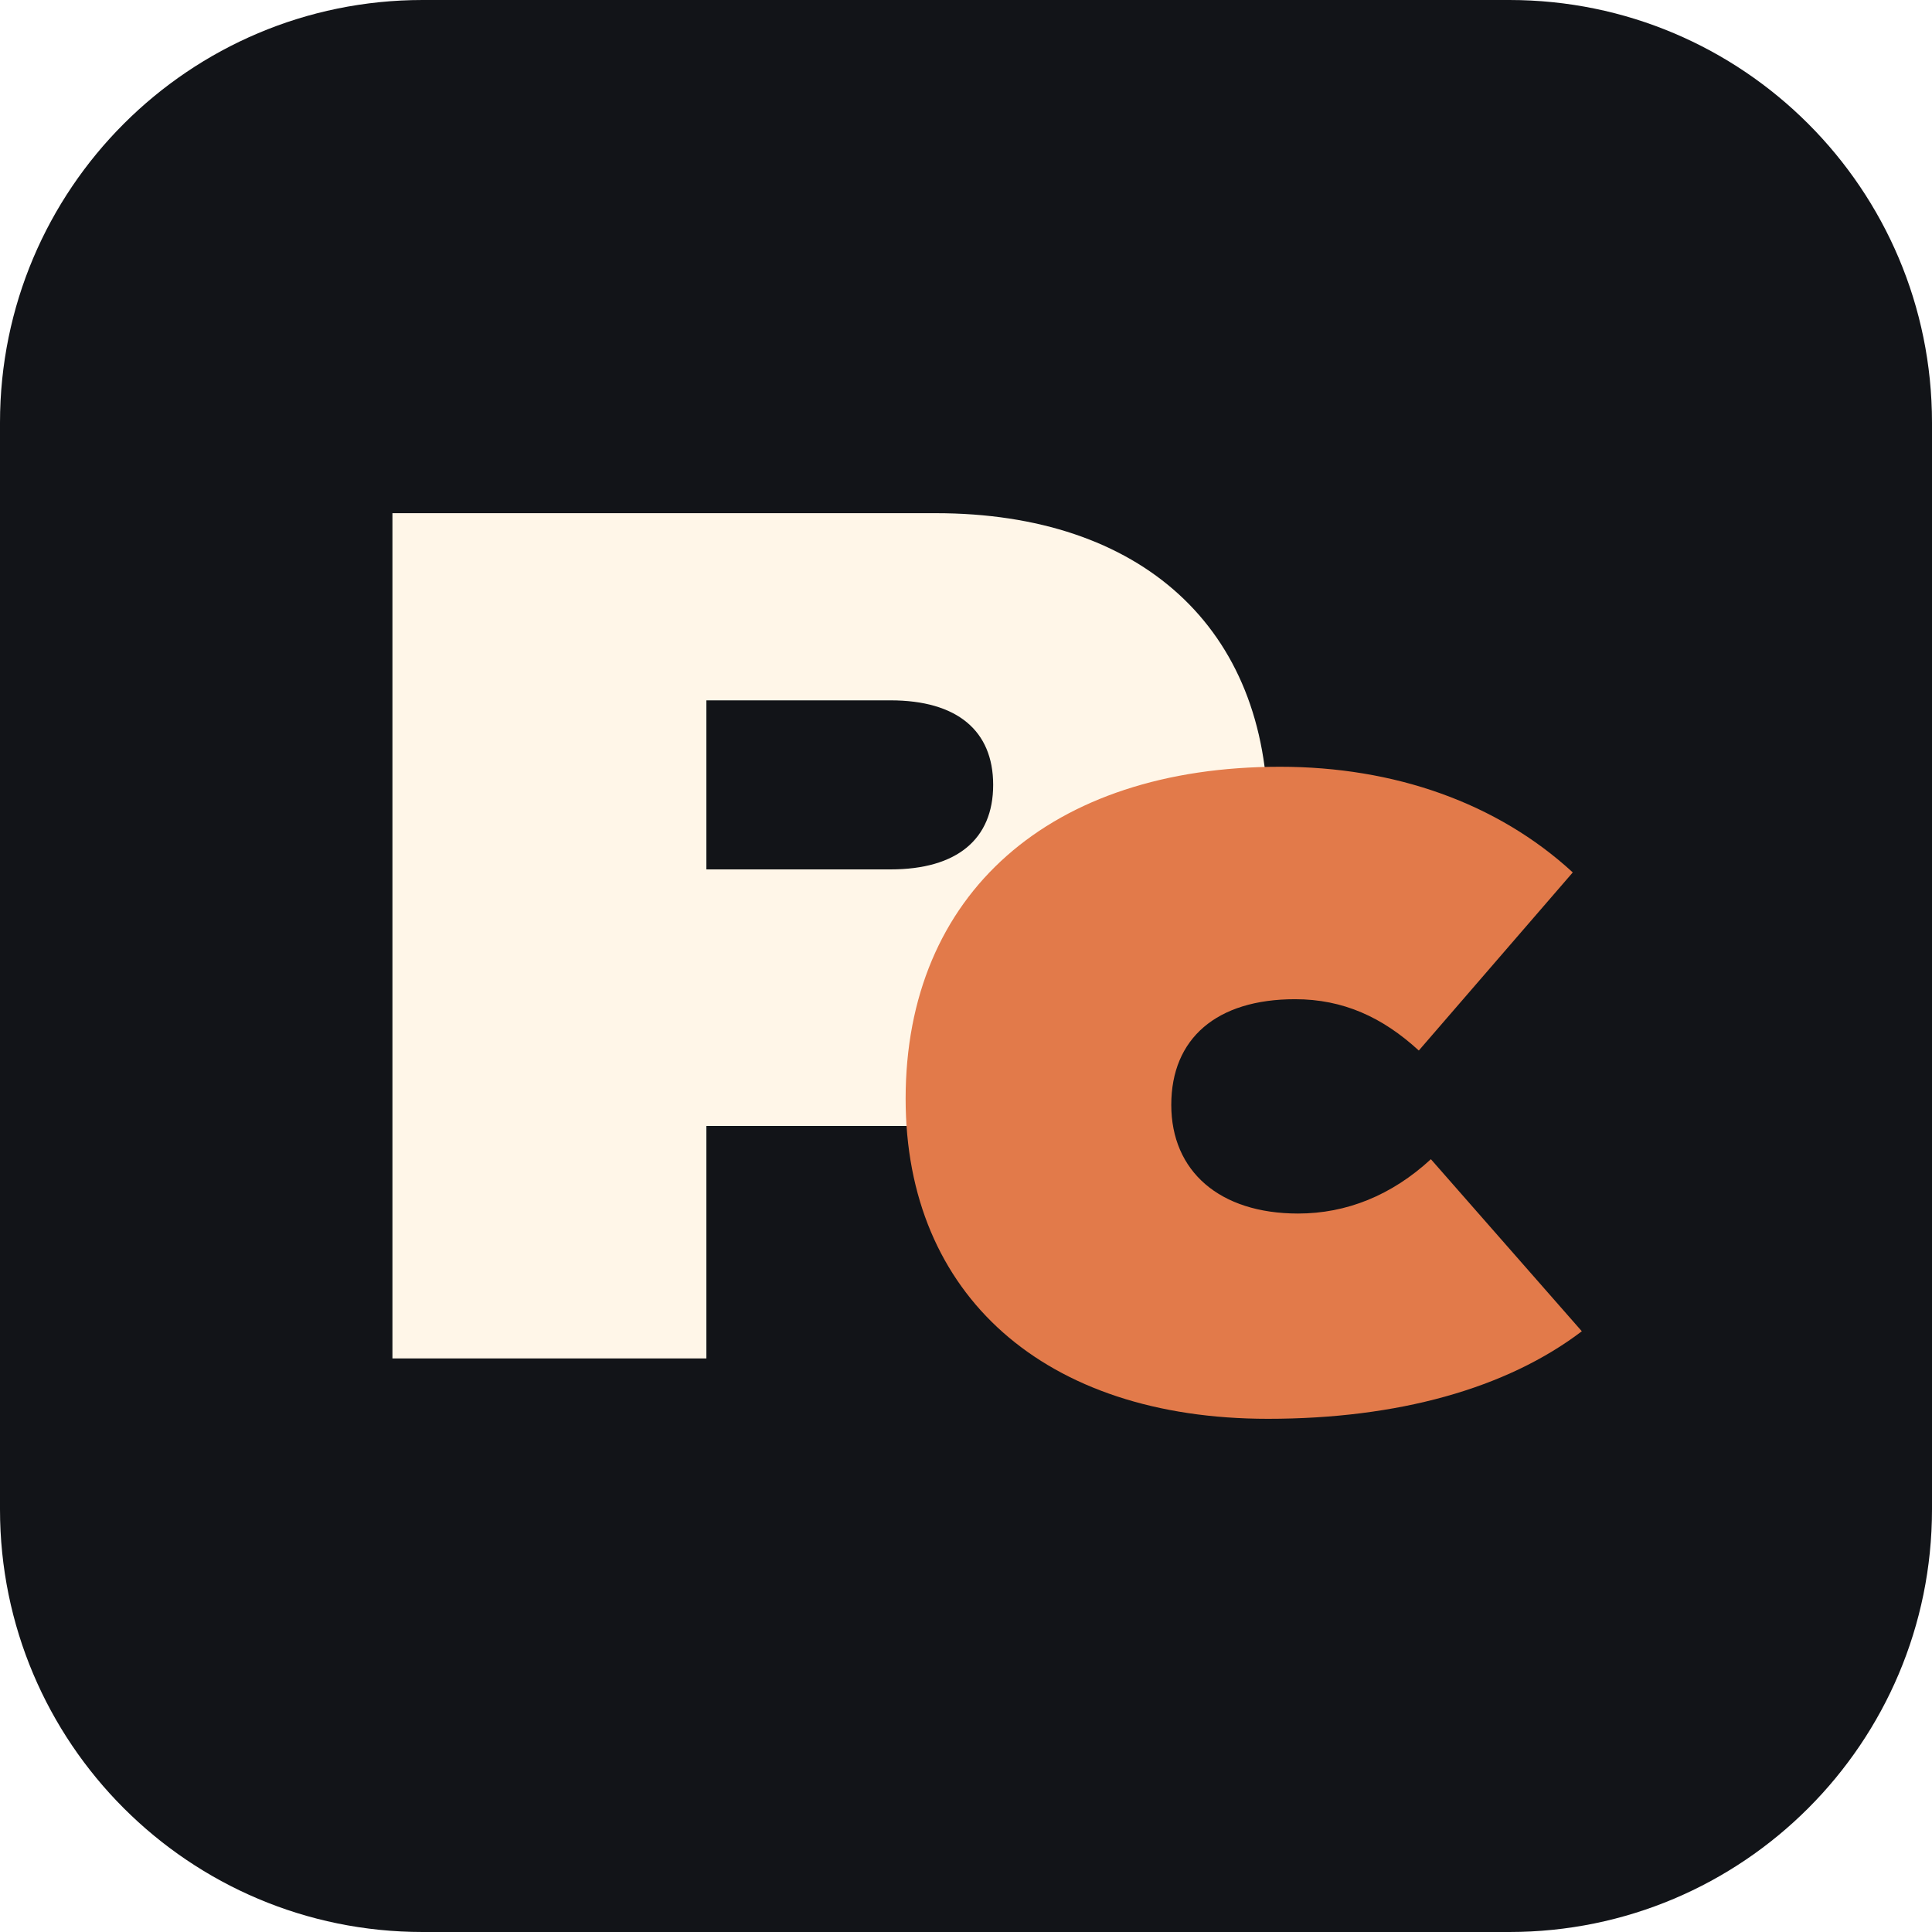
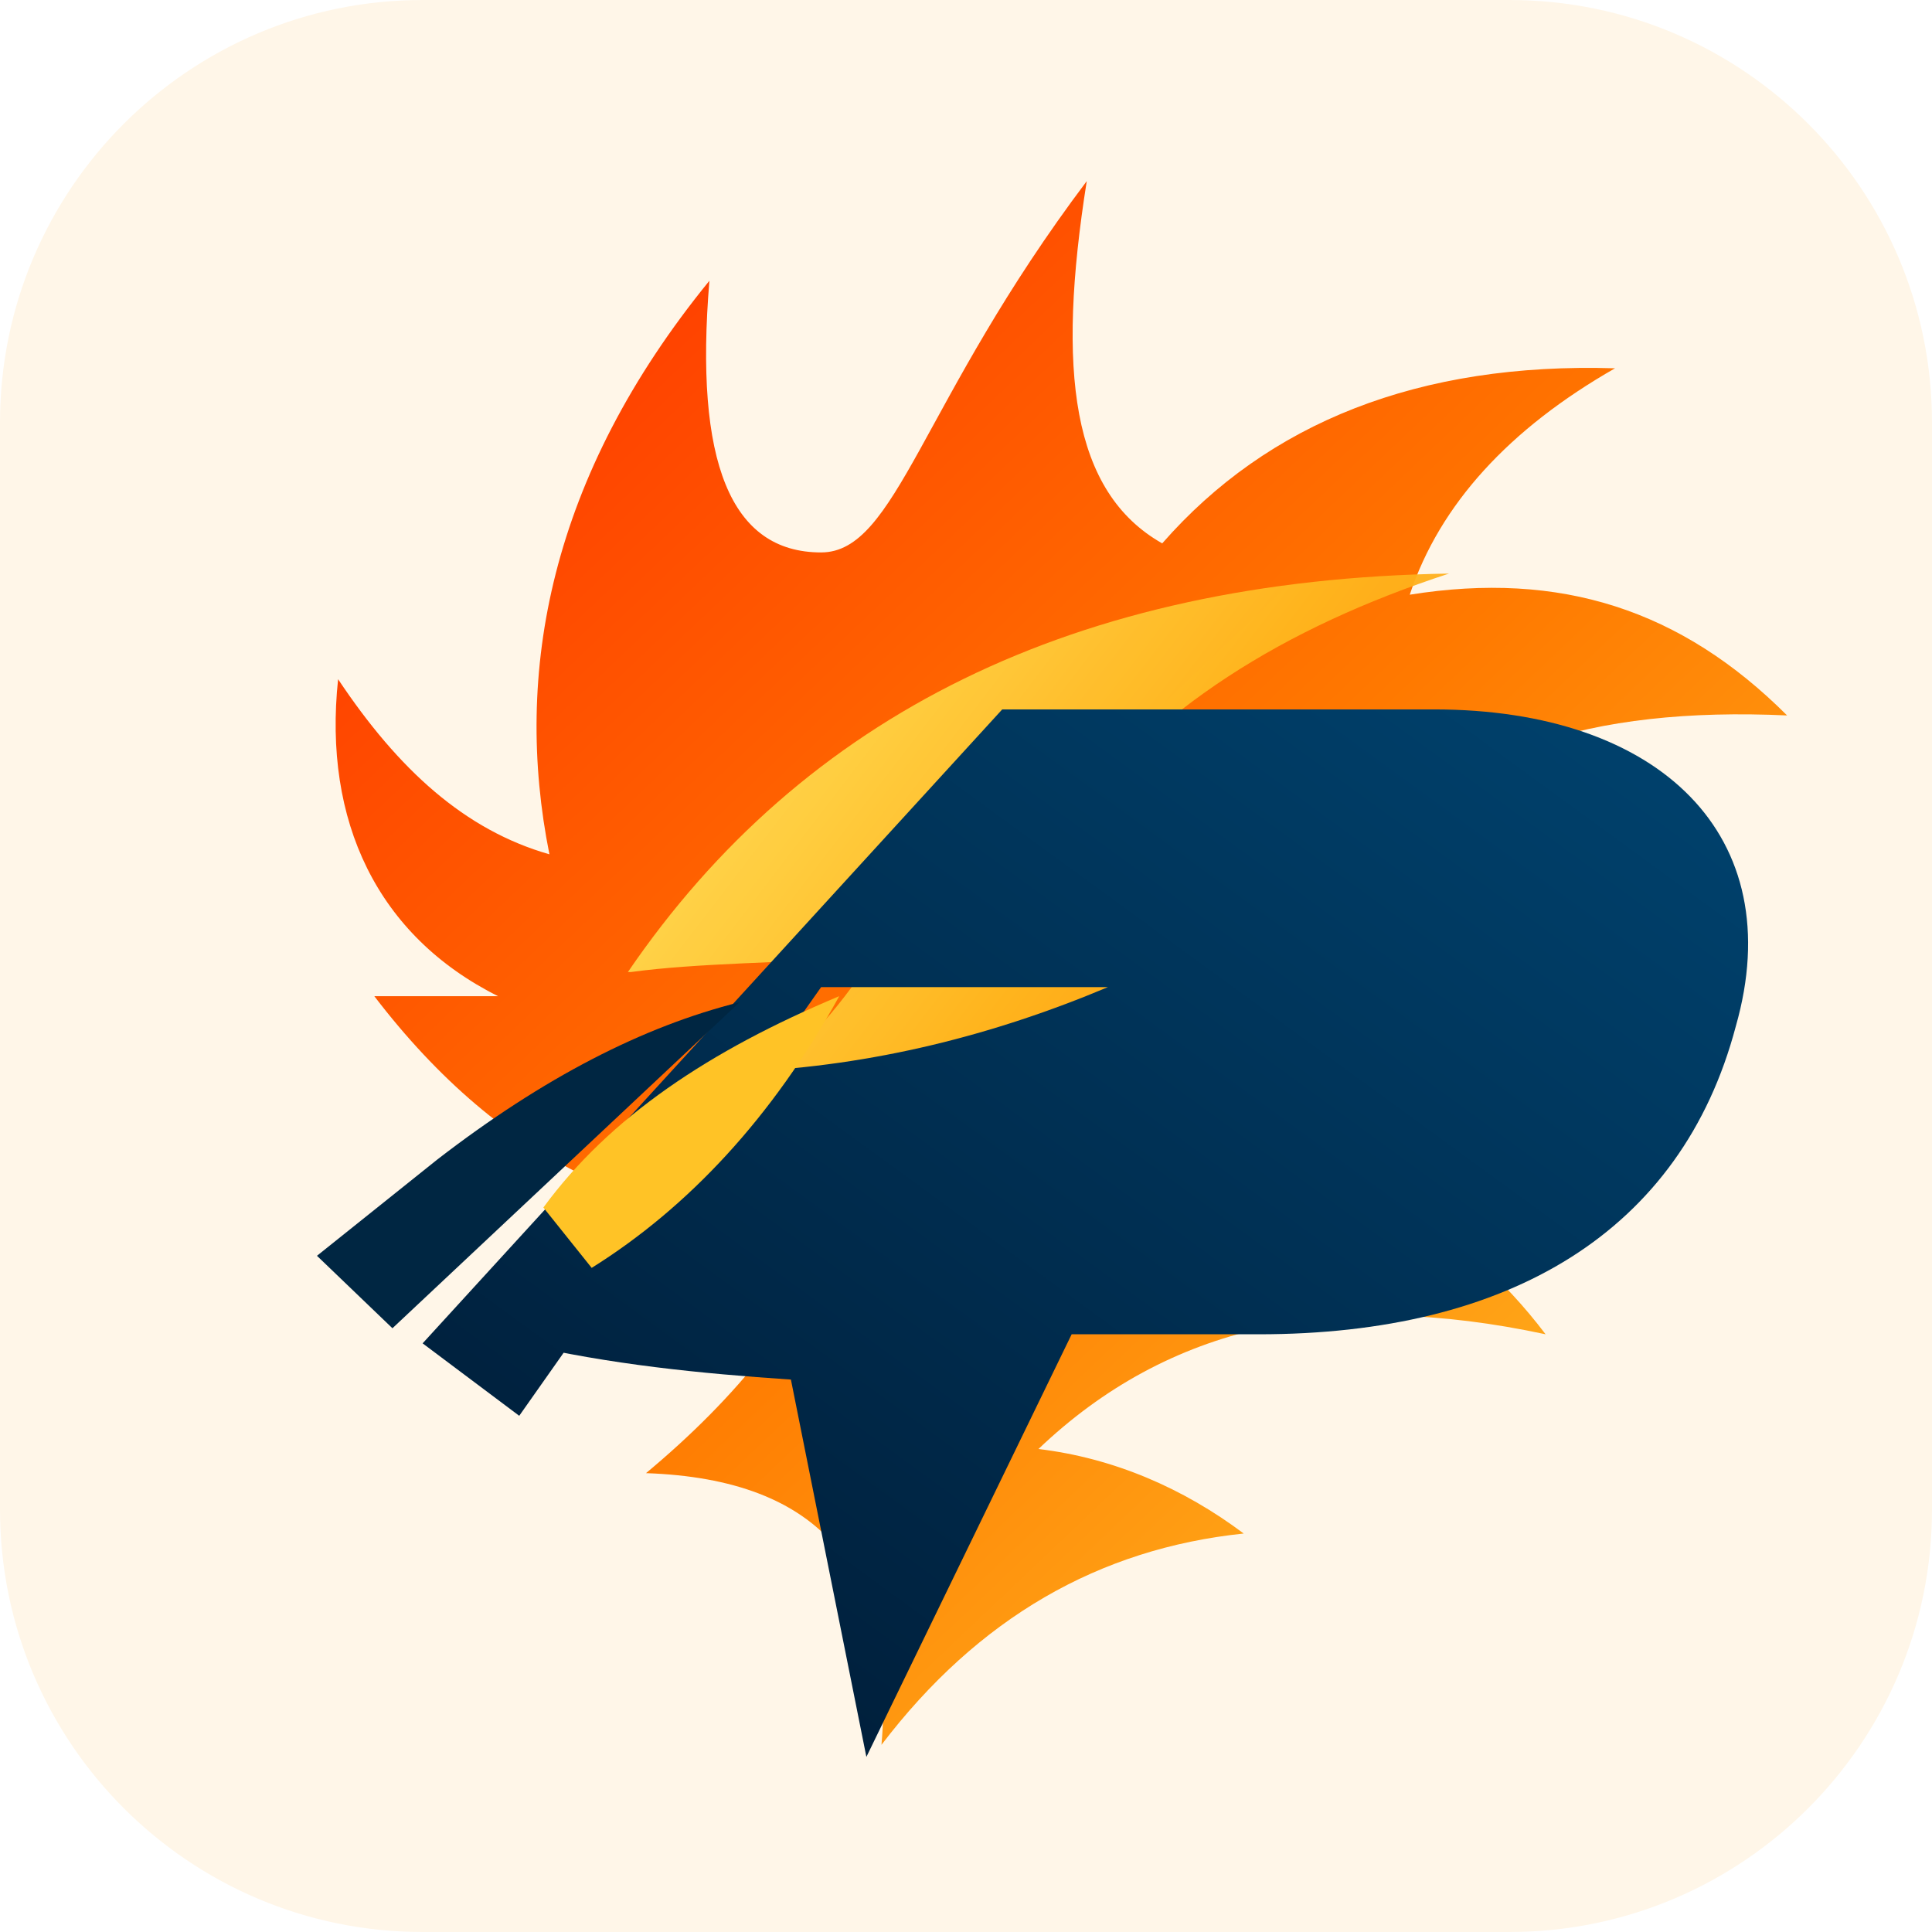
<svg xmlns="http://www.w3.org/2000/svg" viewBox="0 0 64 64">
-   <rect width="64" height="64" rx="14" fill="#121418" />
-   <path d="M13 45V17h18c6.8 0 11 3.8 11 10.1 0 6.2-4.2 10.2-11 10.2h-7.6V45H13Zm10.4-16.2h6.1c2.2 0 3.4-1 3.4-2.8 0-1.8-1.2-2.8-3.4-2.8h-6.1v5.6Z" fill="#FFF6E8" />
-   <path d="M42 47c-7.4 0-12-4.1-12-10.6 0-6.8 4.8-11 12.4-11 3.8 0 7.2 1.2 9.7 3.5l-5.1 5.9c-1.2-1.1-2.5-1.7-4.1-1.7-2.6 0-4.1 1.3-4.1 3.5s1.6 3.6 4.2 3.6c1.6 0 3.1-.6 4.4-1.8l5 5.7C49.9 46 46.3 47 42 47Z" fill="#E27A4A" />
+   <defs>
+     <linearGradient id="navy" x1="16" x2="43" y1="50" y2="13" gradientUnits="userSpaceOnUse">
+       <stop stop-color="#001F3B" />
+       <stop offset="1" stop-color="#00436F" />
+     </linearGradient>
+     <linearGradient id="flame" x1="18" x2="55" y1="11" y2="50" gradientUnits="userSpaceOnUse">
+       <stop stop-color="#FF3D00" />
+       <stop offset=".52" stop-color="#FF7900" />
+       <stop offset="1" stop-color="#FFB41F" />
+     </linearGradient>
+     <linearGradient id="innerFlame" x1="22" x2="52" y1="18" y2="41" gradientUnits="userSpaceOnUse">
+       <stop stop-color="#FFF06A" />
+       <stop offset=".48" stop-color="#FFB81F" />
+       <stop offset="1" stop-color="#FF7A00" />
+     </linearGradient>
+   </defs>
+   <rect width="64" height="64" rx="14" fill="#FFF6E8" />
+   <path fill="url(#flame)" d="M16.5 33c-4-2-5.8-5.8-5.3-10.5 2 3 4.2 5 7 5.8-1.2-6 0-12.5 5.3-19-0.5 6 0.7 9 3.7 9 2.5 0 3.3-5 8.8-12.3-1 6.3-0.5 10.3 2.5 12 3.5-4 8.5-6 15-5.8-3.5 2-5.8 4.5-6.8 7.5 5-0.8 9 0.5 12.5 4-6.5-0.3-11.3 1.2-14 5 4.5 0.3 8.2 1.8 11.2 4.5-7.8-1.3-13.5 0.2-17.5 4.5 5.5 0.5 9.5 2.8 12.3 6.5-7-1.5-12.5-0.3-16.8 3.8 2.5 0.3 4.8 1.3 6.8 2.8-4.8 0.5-8.8 2.8-12 7 0.5-5.8-2-8.8-7.8-9 3-2.5 5.3-5.3 6.5-8.5-6 0.8-11.3-1.8-15.5-7.3Z" />
+   <path fill="url(#innerFlame)" d="M20.8 32.2c5.8-8.5 14.8-13 27.2-13.2-5.5 1.8-9.8 4.5-12.8 8.5 5.5 0 10.5 1.2 14.8 4-8.2-0.8-14.8 1.5-19.5 6.8 4.3 0.2 7.5 1.2 9.8 3.2-5 0-9 1.2-12.2 4-1-3.5-4-5.5-9-6 4.2-1.8 7.5-4.2 9.8-7.8-3 0.2-5.8 0.2-8 0.5Z" opacity=".94" />
+   <path fill="url(#navy)" d="m14 44.5 19.2-21h14.3c7.5 0 11.8 4.2 10 10.5-1.8 6.8-7.5 10.2-15.8 10.2h-6.2l-6.8 14-2.5-12.5c-3-0.2-6-0.5-9-1.2l7.5-9c4.2-0.2 8.2-1.2 12-2.8h-9.5l-10 14.2-3.2-2.4Z" />
+   <path fill="#002642" d="m13 44 11.5-10.8c-3.2 0.8-6.5 2.5-10 5.2l-4 3.2L13 44Z" />
+   <path fill="#FFC326" d="M18 40c2.2-3 5.5-5.2 9.8-7-2.2 4-5 7-8.2 9l-1.6-2Z" />
</svg>
